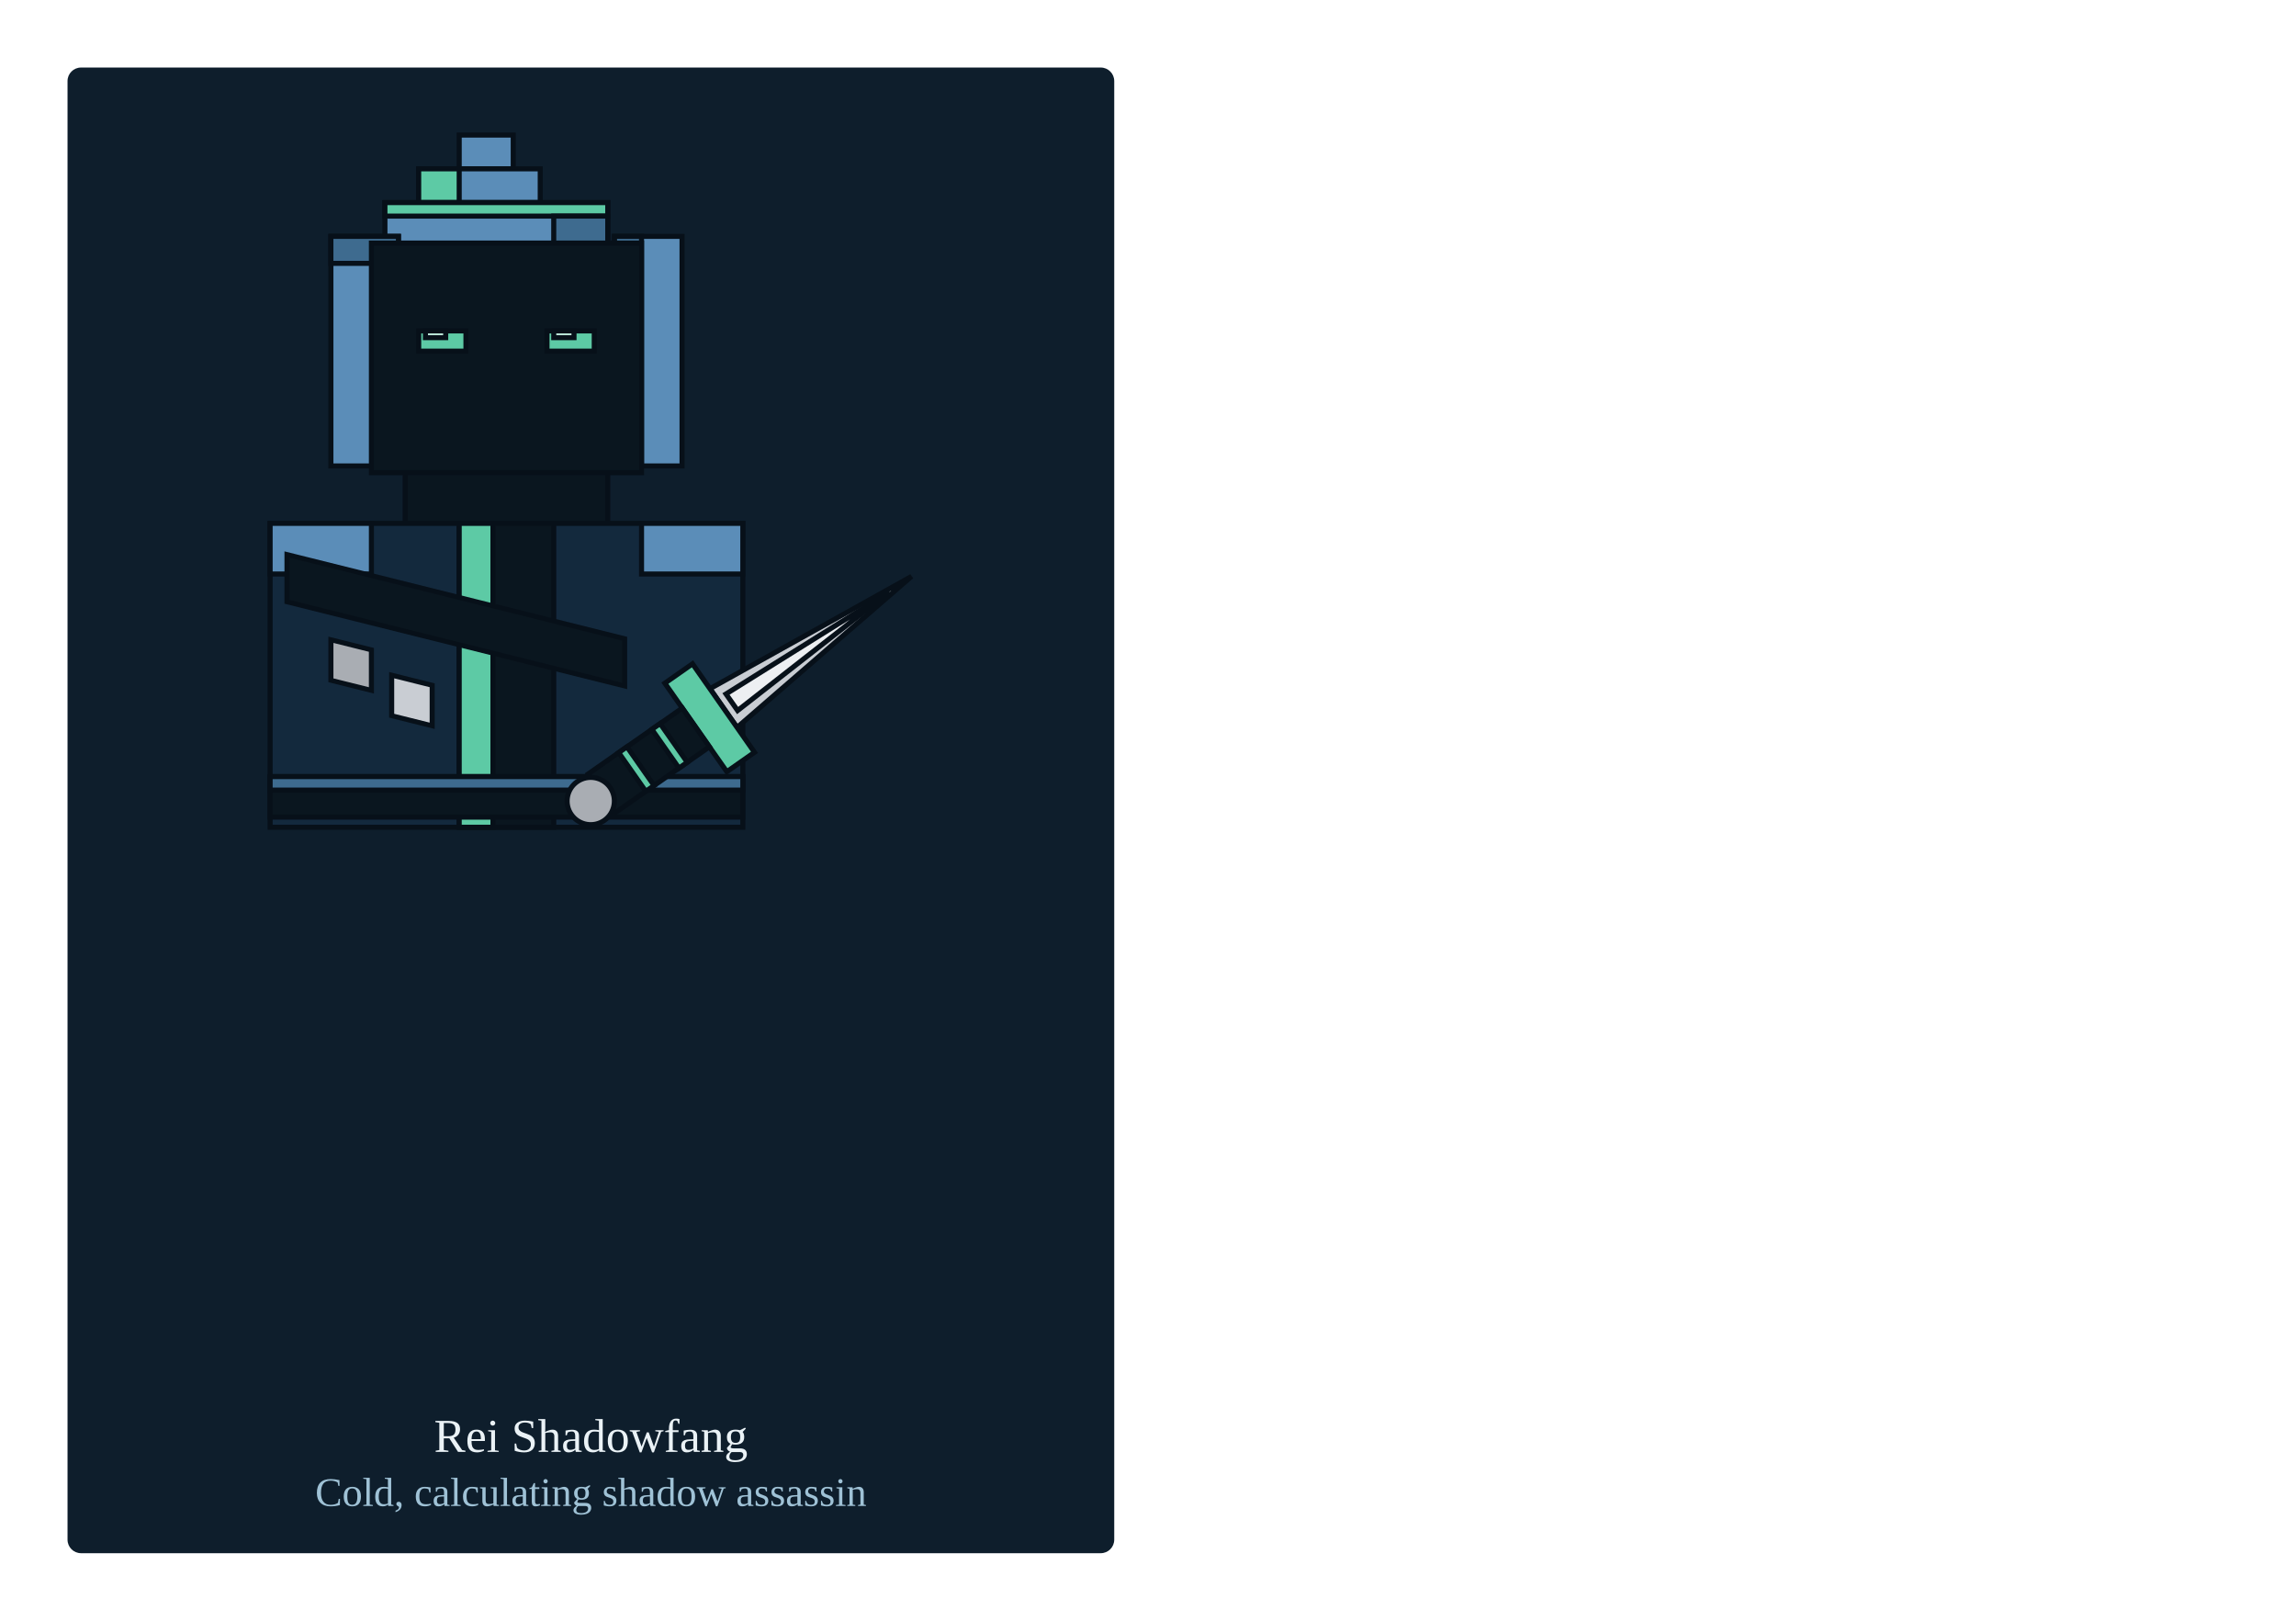
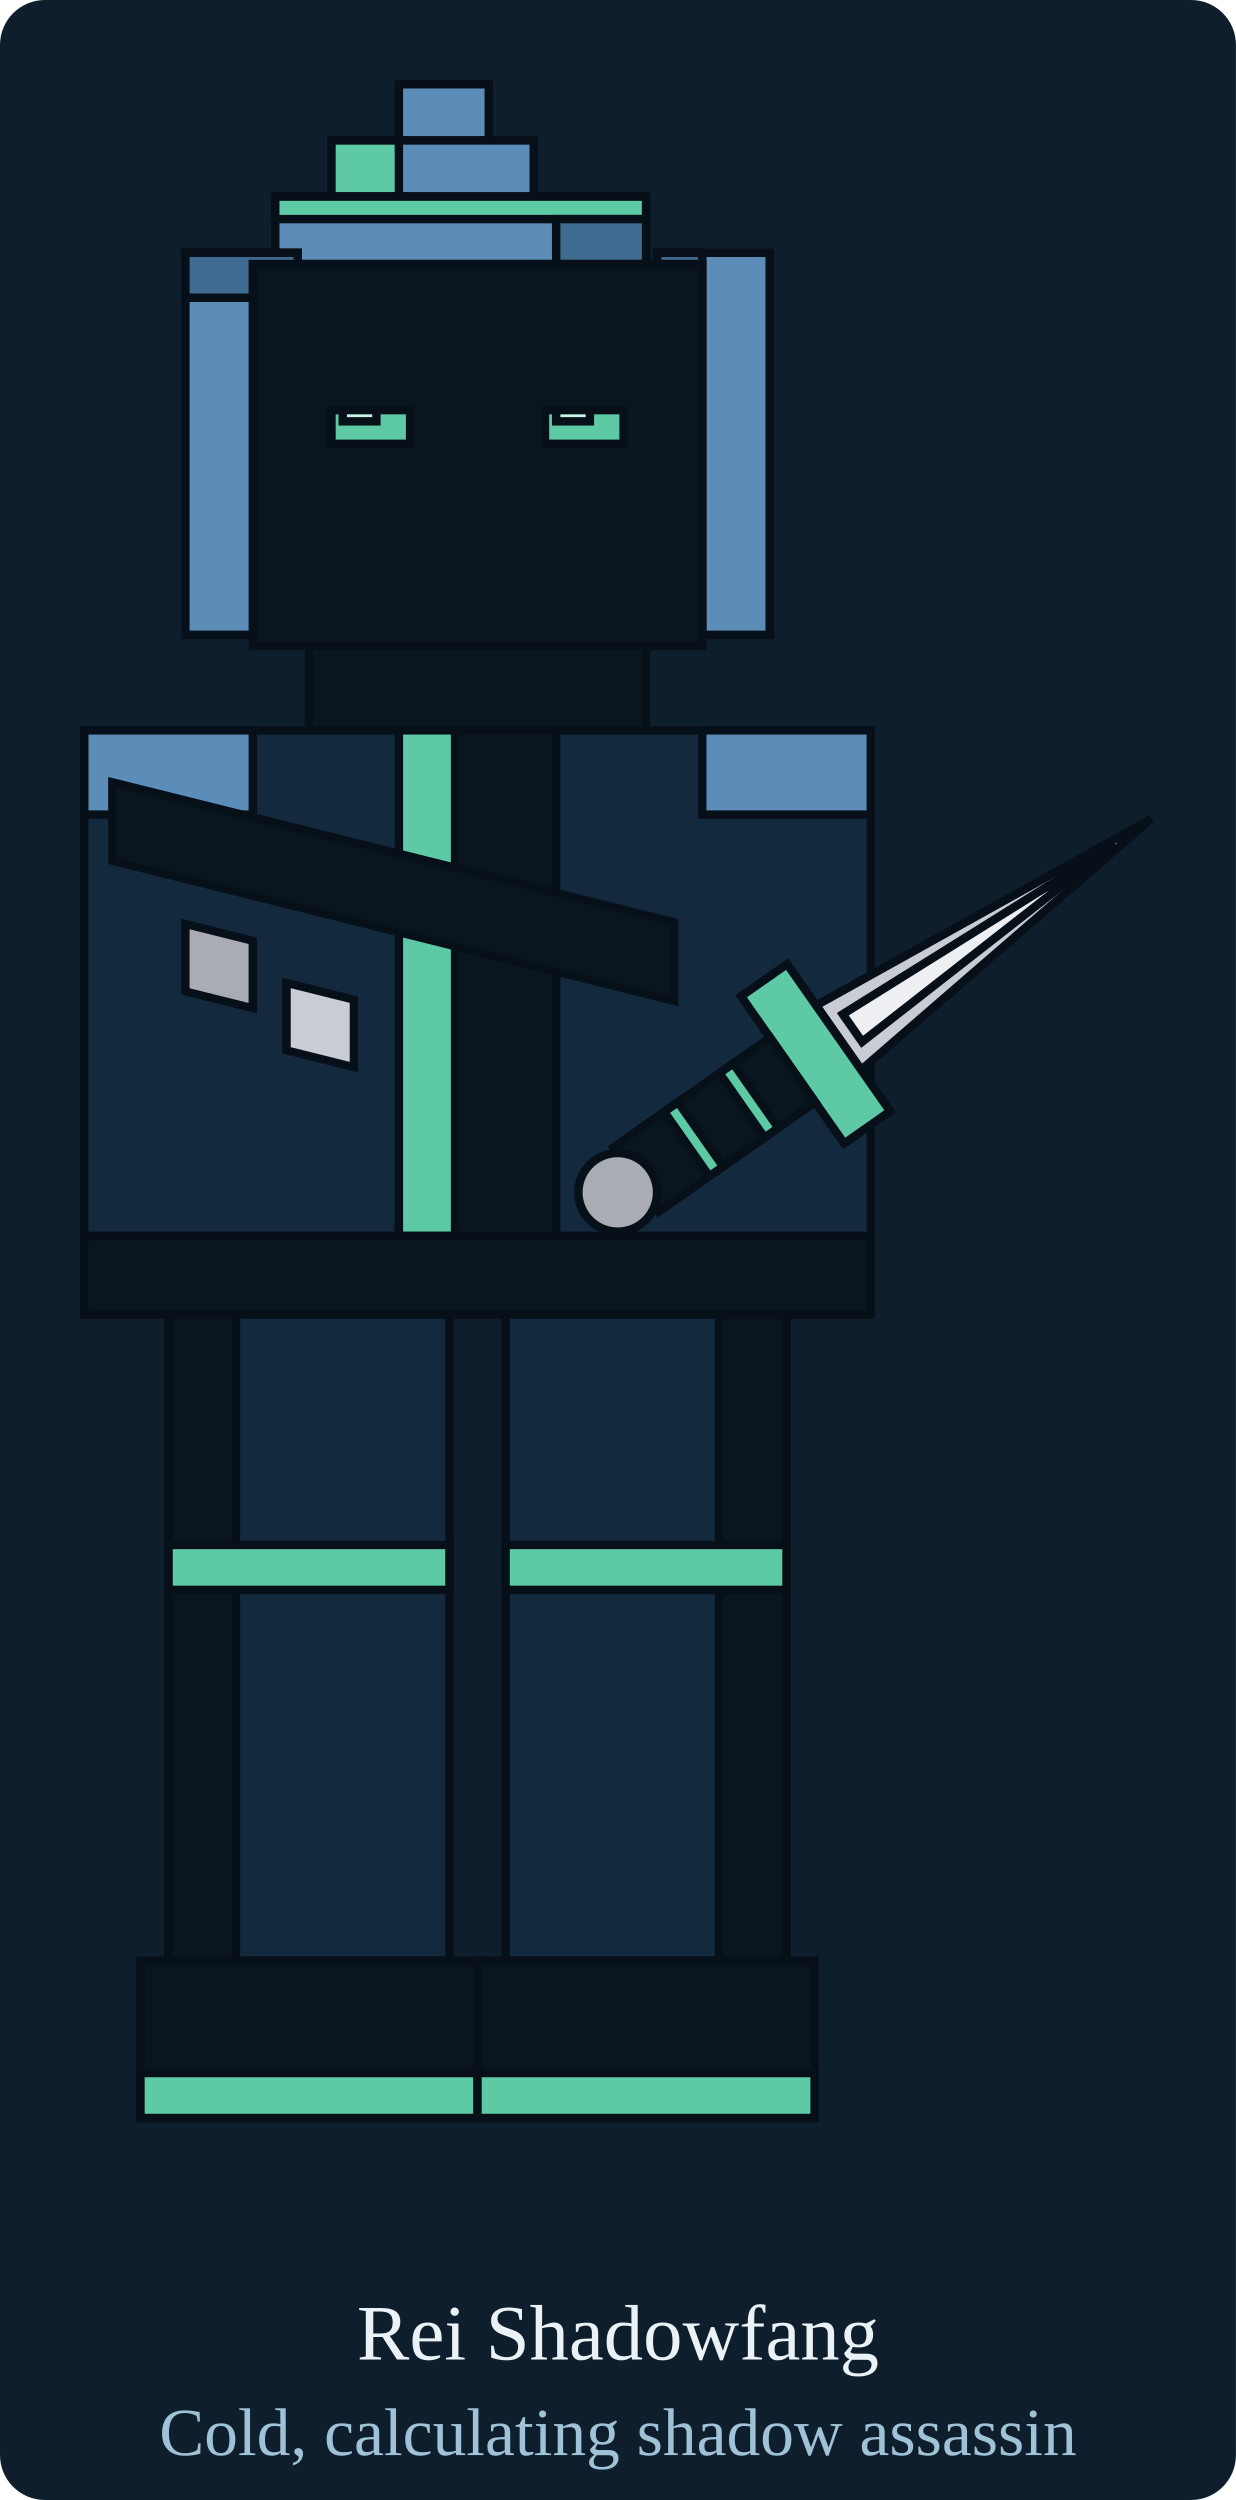
- <svg width="100%" viewBox="0 0 680 480" role="img">
-   <rect x="20" y="20" width="310" height="440" rx="4" fill="#0E1E2C" />
-   <g transform="translate(60,40)" stroke="#071019" stroke-width="1.5">
+ <svg width="100%" viewBox="0 0 220 445" role="img">
+   <rect x="0" y="0" width="220" height="445" rx="8" fill="#0E1E2C" />
+   <g transform="translate(-5,15)" stroke="#071019" stroke-width="1.5">
    <rect x="76" y="0" width="16" height="10" fill="#5B8DB8" />
    <rect x="64" y="10" width="36" height="10" fill="#5B8DB8" />
    <rect x="64" y="10" width="12" height="10" fill="#5DCAA5" />
    <rect x="54" y="20" width="66" height="12" fill="#5B8DB8" />
    <rect x="54" y="20" width="66" height="4" fill="#5DCAA5" />
    <rect x="104" y="24" width="16" height="8" fill="#3E6B8F" />
    <rect x="38" y="30" width="20" height="68" fill="#5B8DB8" />
    <rect x="122" y="30" width="20" height="68" fill="#5B8DB8" />
    <rect x="38" y="30" width="20" height="8" fill="#3E6B8F" />
    <rect x="122" y="30" width="8" height="68" fill="#3E6B8F" />
    <rect x="50" y="32" width="80" height="68" fill="#0A161F" />
    <rect x="64" y="58" width="14" height="6" fill="#5DCAA5" />
    <rect x="66" y="58" width="6" height="2" fill="#C8F5E6" />
    <rect x="102" y="58" width="14" height="6" fill="#5DCAA5" />
    <rect x="104" y="58" width="6" height="2" fill="#C8F5E6" />
    <rect x="60" y="100" width="60" height="15" fill="#0A161F" />
    <rect x="20" y="115" width="140" height="90" fill="#13293D" />
    <rect x="20" y="115" width="30" height="15" fill="#5B8DB8" />
    <rect x="130" y="115" width="30" height="15" fill="#5B8DB8" />
    <rect x="76" y="115" width="28" height="90" fill="#0A161F" />
    <rect x="76" y="115" width="10" height="90" fill="#5DCAA5" />
    <rect x="25" y="118" width="100" height="14" fill="#0A161F" transform="skewY(14)" />
    <rect x="38" y="140" width="12" height="12" fill="#A9ADB3" transform="skewY(14)" />
    <rect x="56" y="146" width="12" height="12" fill="#C9CDD3" transform="skewY(14)" />
-     <rect x="20" y="190" width="140" height="12" fill="#0A161F" />
-     <rect x="20" y="190" width="140" height="4" fill="#3E6B8F" />
+     <rect x="20" y="205" width="140" height="14" fill="#0A161F" />
+     <rect x="35" y="219" width="50" height="115" fill="#13293D" />
+     <rect x="35" y="219" width="12" height="115" fill="#0A161F" />
+     <rect x="95" y="219" width="50" height="115" fill="#13293D" />
+     <rect x="133" y="219" width="12" height="115" fill="#0A161F" />
+     <rect x="35" y="260" width="50" height="8" fill="#5DCAA5" />
+     <rect x="95" y="260" width="50" height="8" fill="#5DCAA5" />
+     <rect x="30" y="334" width="60" height="28" fill="#0A161F" />
+     <rect x="90" y="334" width="60" height="28" fill="#0A161F" />
+     <rect x="30" y="354" width="60" height="8" fill="#5DCAA5" />
+     <rect x="90" y="354" width="60" height="8" fill="#5DCAA5" />
    <g transform="rotate(55 151 172)">
      <polygon points="144,168 158,168 151,100" fill="#C9CDD3" />
      <polygon points="148,165 154,165 151,108" fill="#EDEFF2" />
      <rect x="135" y="168" width="32" height="10" fill="#5DCAA5" />
      <rect x="144" y="178" width="14" height="34" fill="#0A161F" />
      <rect x="144" y="186" width="14" height="3" fill="#5DCAA5" />
      <rect x="144" y="198" width="14" height="3" fill="#5DCAA5" />
      <circle cx="151" cy="216" r="7" fill="#A9ADB3" />
    </g>
  </g>
-   <text x="175" y="430" text-anchor="middle" font-size="14" font-weight="500" fill="#EAF2F6">Rei Shadowfang</text>
-   <text x="175" y="446" text-anchor="middle" font-size="12" fill="#9FC2D6">Cold, calculating shadow assassin</text>
+   <text x="110" y="420" text-anchor="middle" font-size="14" font-weight="500" fill="#EAF2F6">Rei Shadowfang</text>
+   <text x="110" y="437" text-anchor="middle" font-size="12" fill="#9FC2D6">Cold, calculating shadow assassin</text>
</svg>
